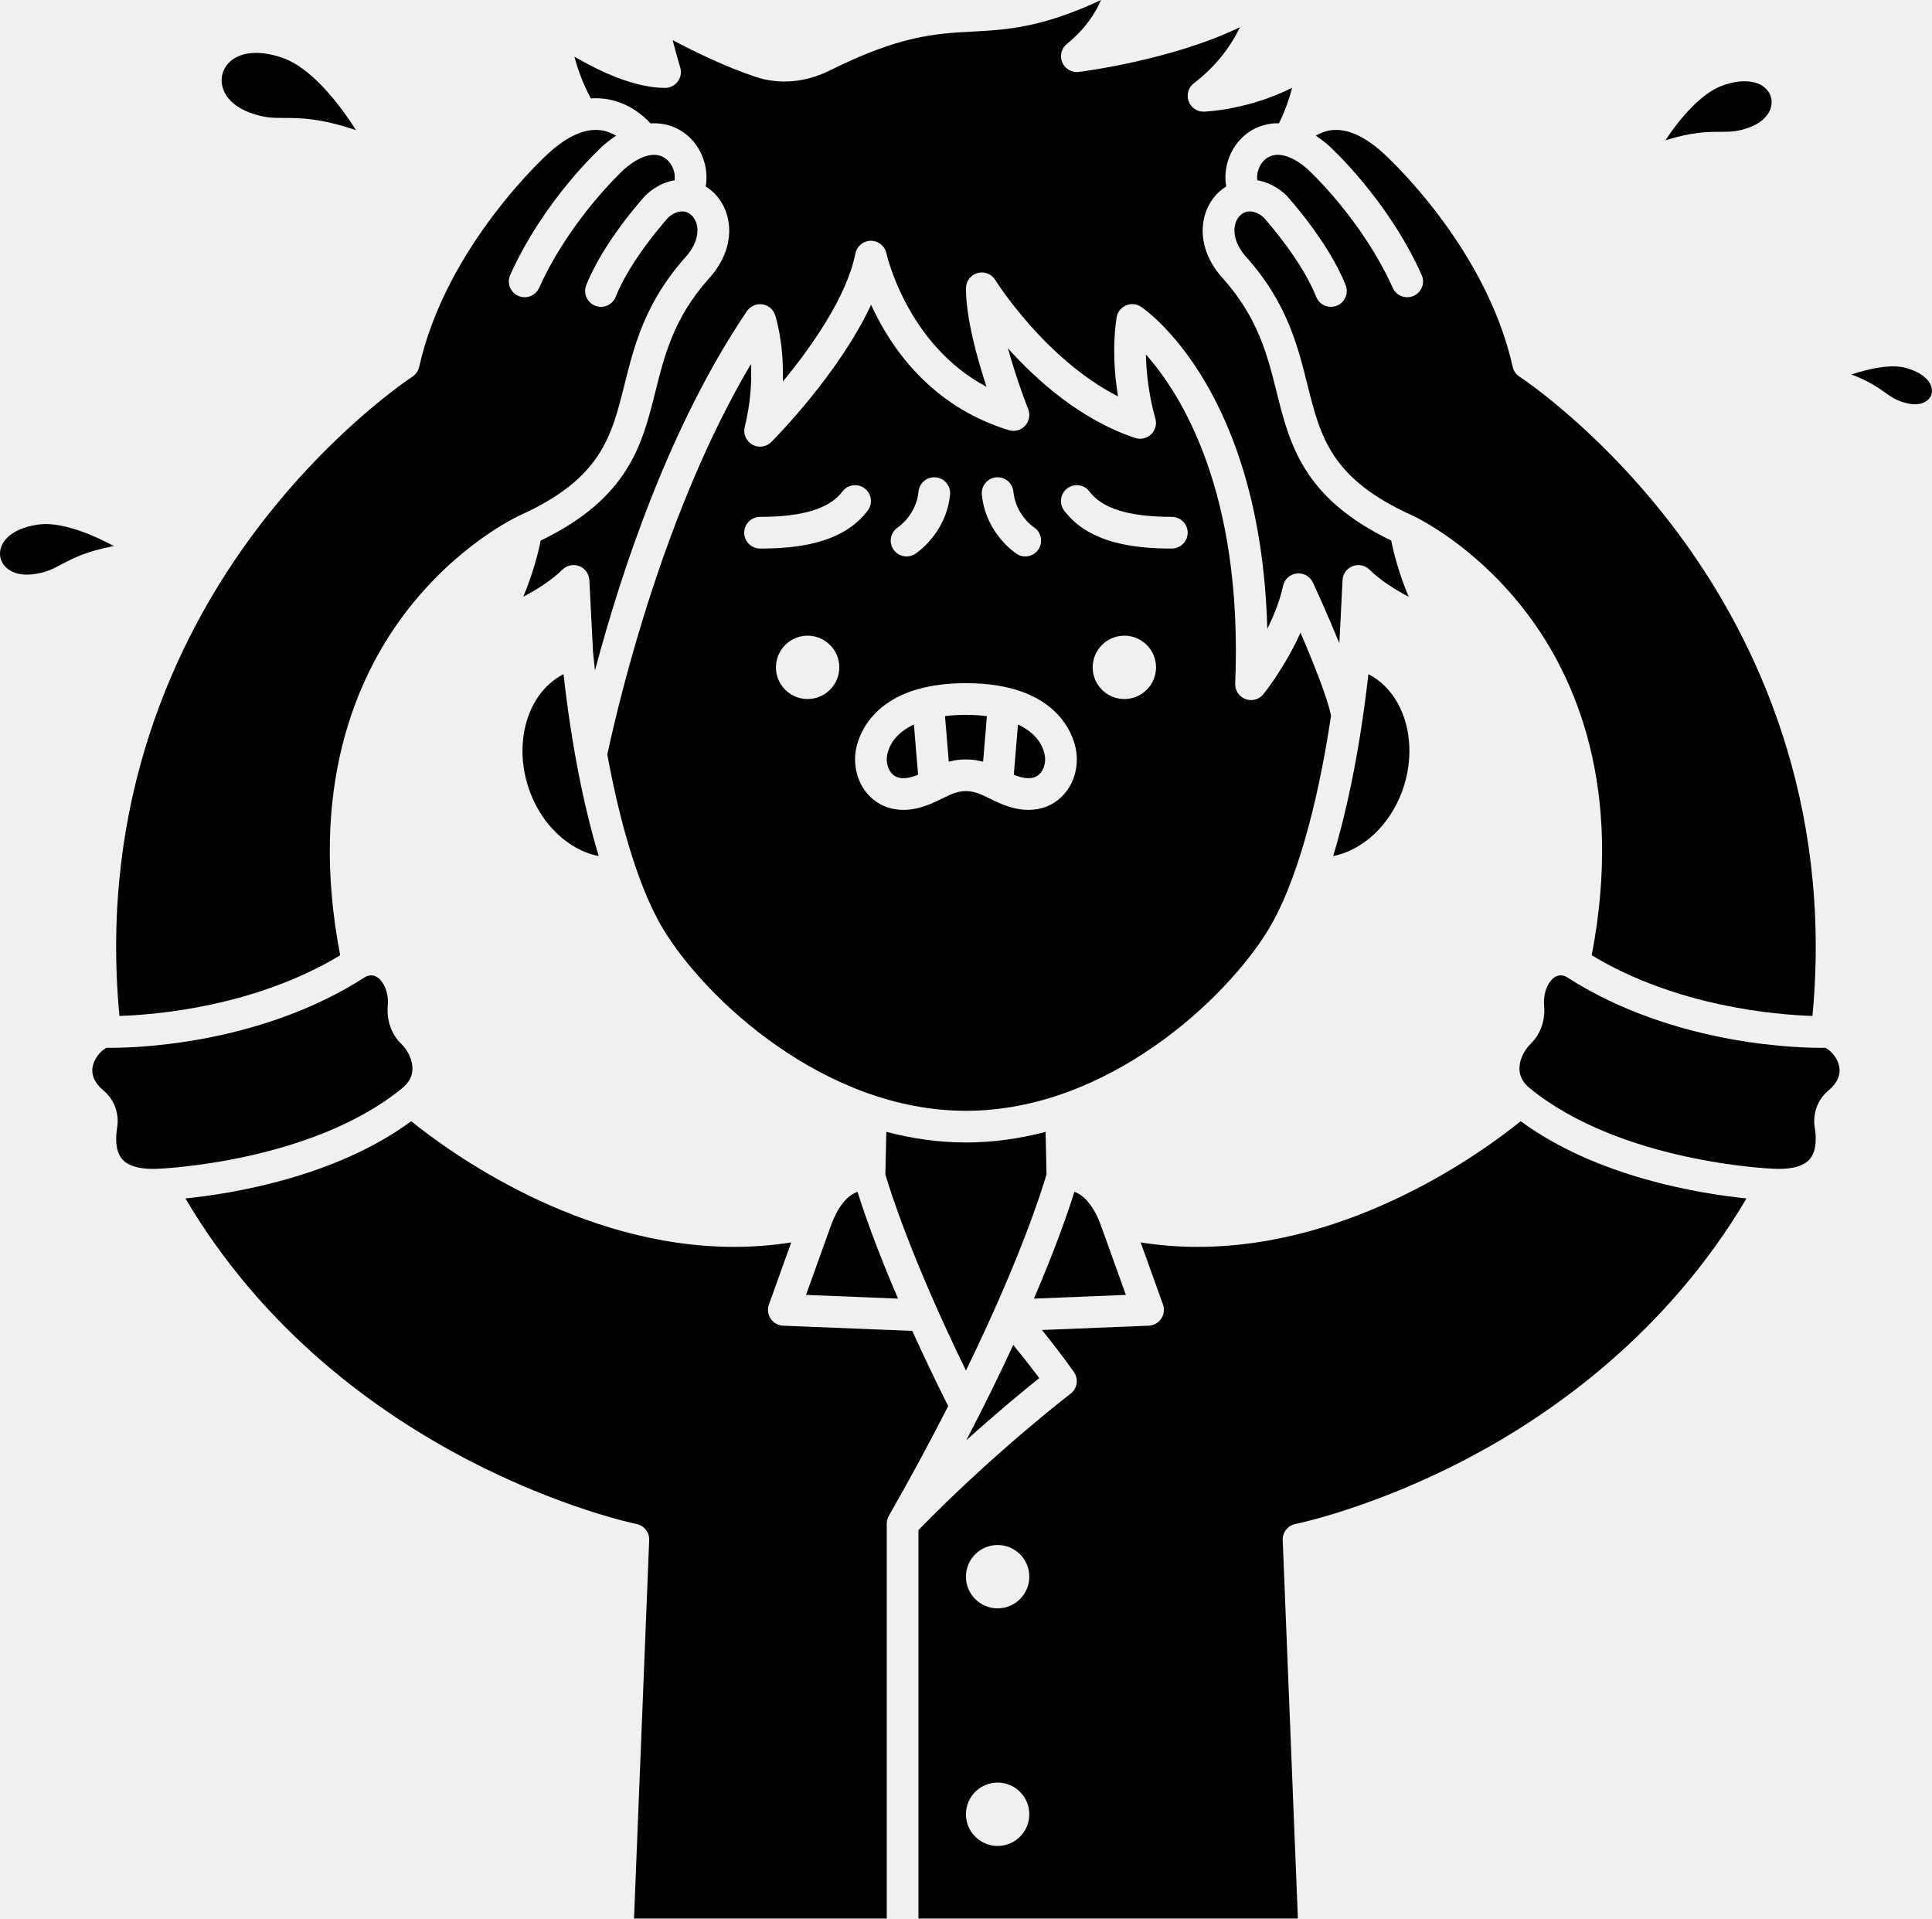
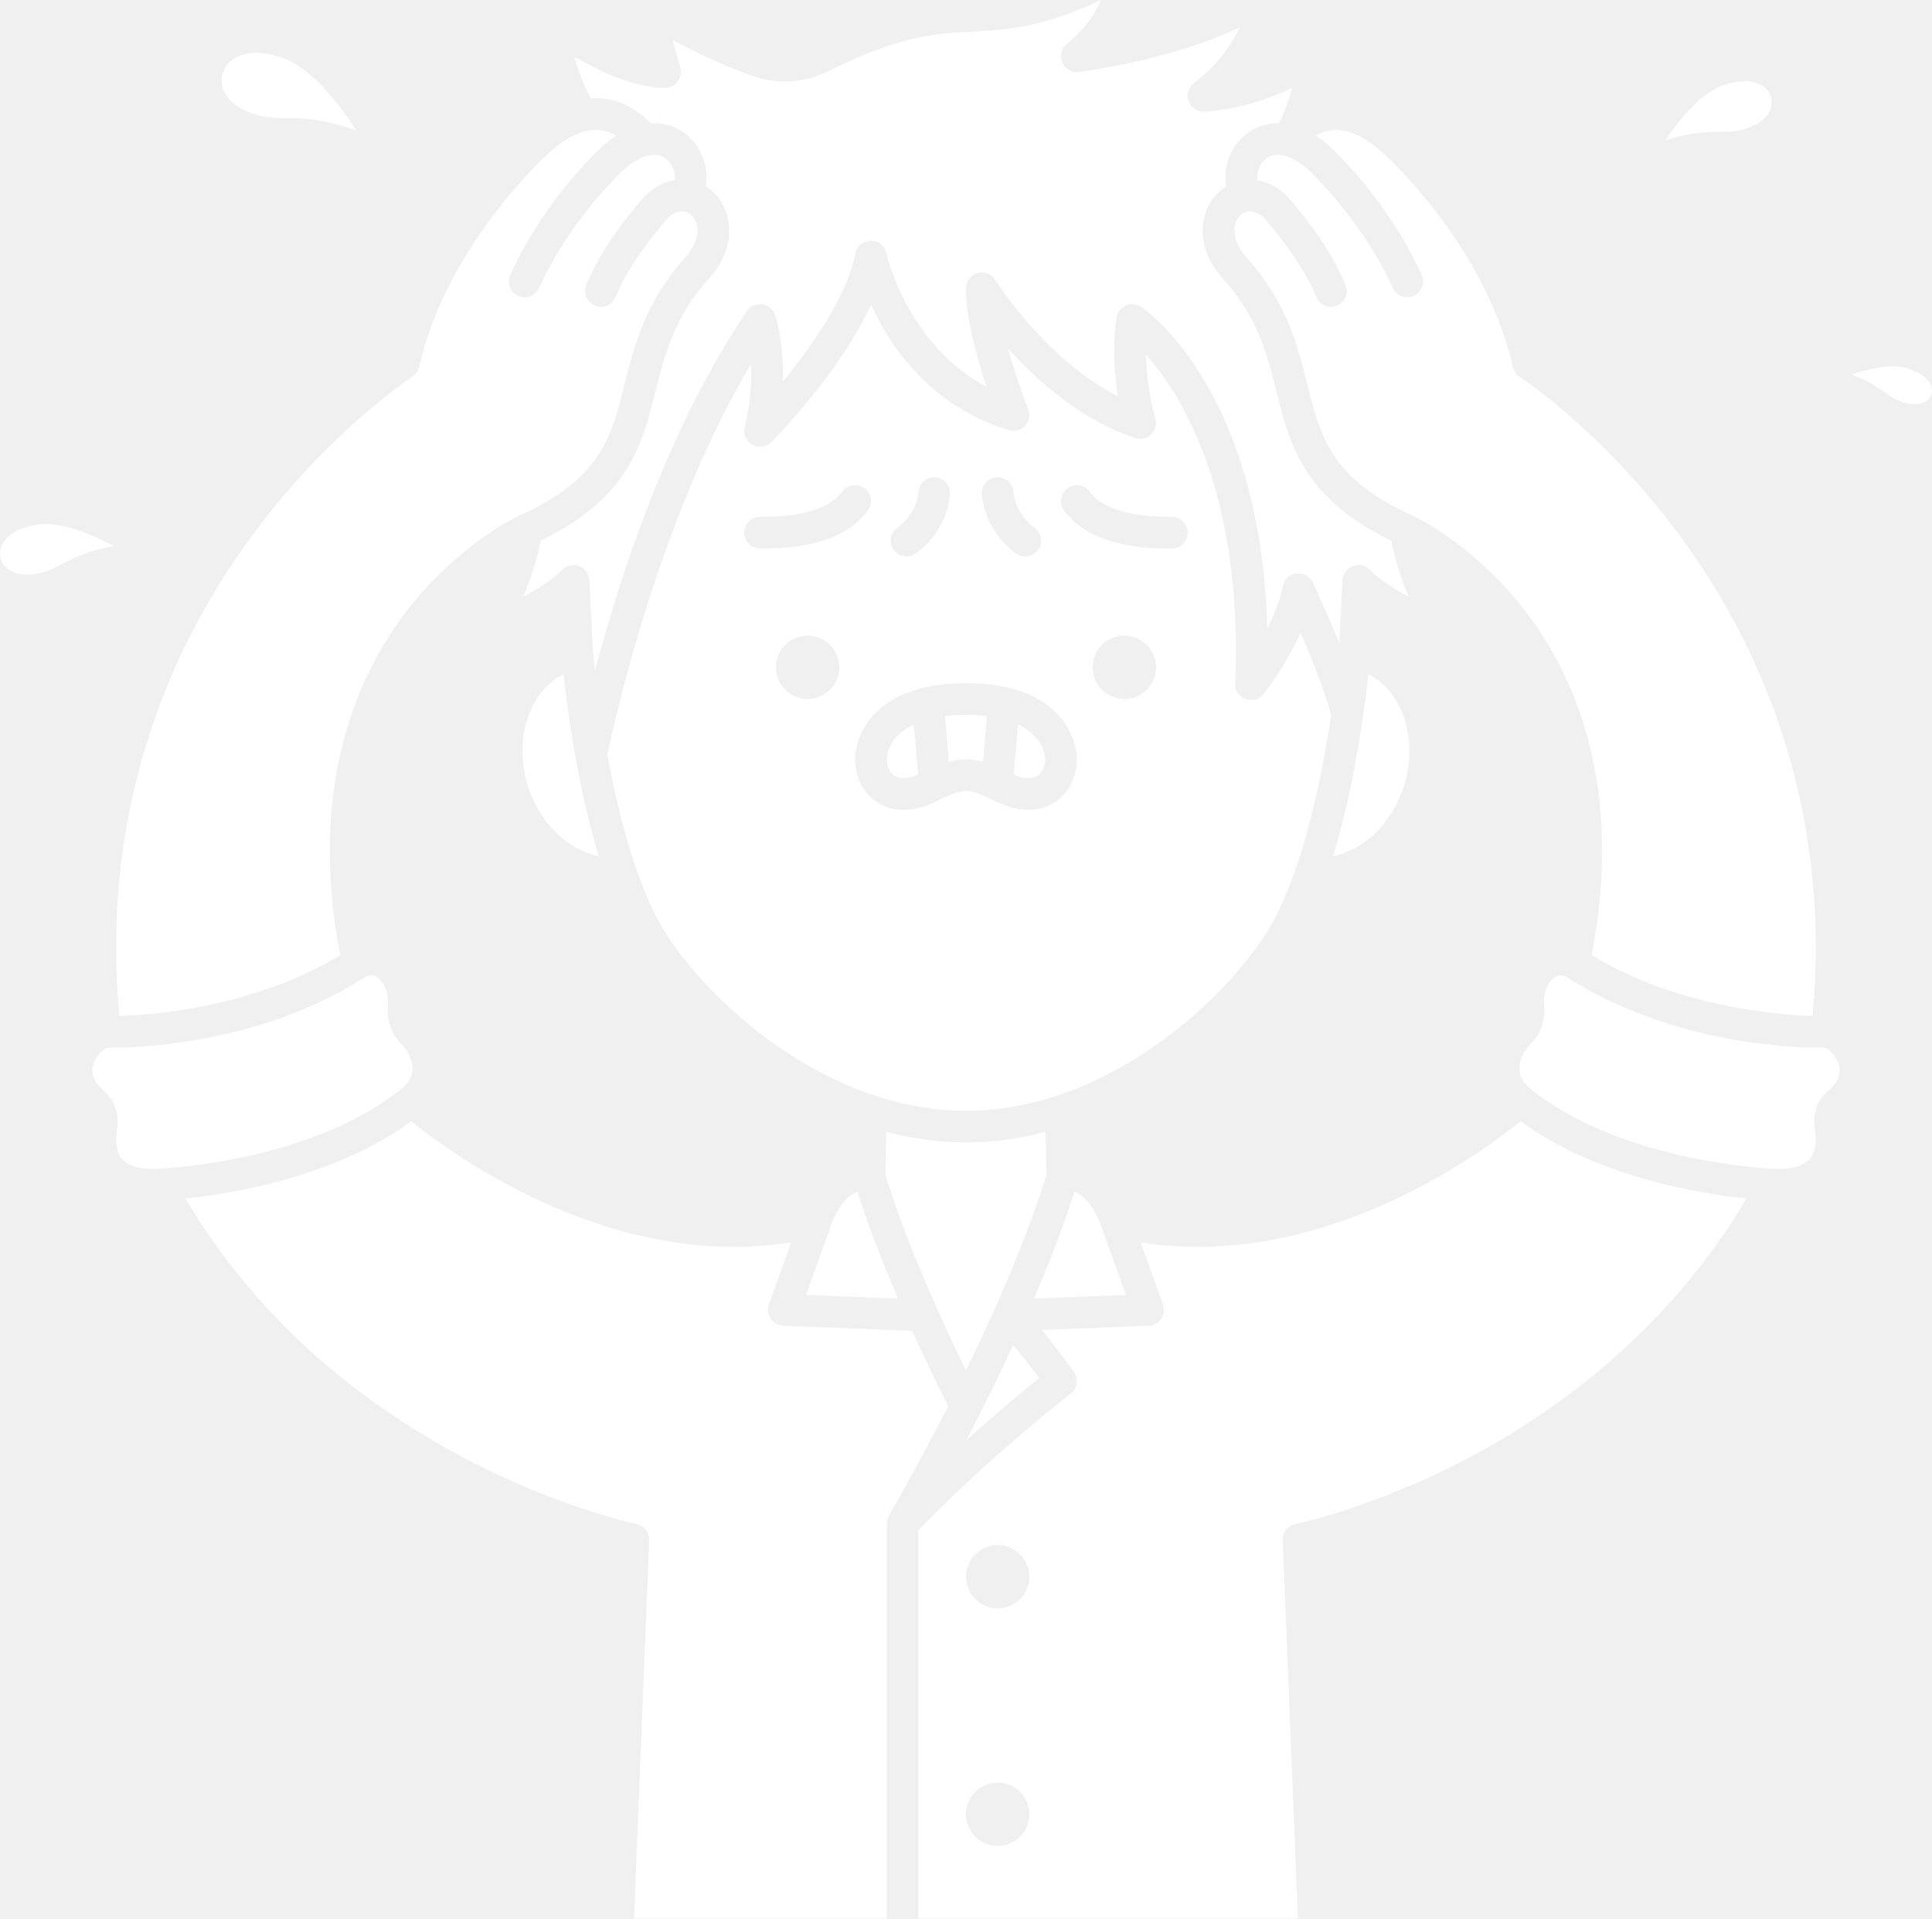
- <svg xmlns="http://www.w3.org/2000/svg" version="1.1" x="0px" y="0px" viewBox="0 0 487.967 484.535" style="enable-background:new 0 0 487.967 484.535;" xml:space="preserve">
+ <svg xmlns="http://www.w3.org/2000/svg" version="1.1" fill="#FFFFFF" x="0px" y="0px" viewBox="0 0 487.967 484.535" style="enable-background:new 0 0 487.967 484.535;" xml:space="preserve">
  <g>
    <path d="M11.512,132.351c-0.687,0-1.351,0.045-1.987,0.141c-7.166,1.073-9.924,4.787-9.479,7.991   c0.369,2.653,3.147,5.211,8.382,4.533c3.182-0.407,4.8-1.265,7.039-2.45c2.898-1.535,6.296-3.335,13.289-4.659   C23.413,135.021,16.8,132.351,11.512,132.351z" />
    <path d="M441.916,32.145c4.934-1.868,6.188-5.427,5.266-7.942c-0.766-2.09-2.984-3.679-6.517-3.679   c-1.603,0-3.476,0.327-5.606,1.082c-5.278,1.872-10.632,8.106-14.427,13.823c6.794-2.119,10.64-2.129,13.92-2.137   C437.086,33.285,438.916,33.281,441.916,32.145z" />
    <path d="M481.474,92.943c-3.642-1.036-9.054,0.028-13.863,1.637c4.313,1.608,6.569,3.198,8.529,4.578   c1.7,1.198,2.824,1.989,5.254,2.625c3.748,0.981,5.979-0.497,6.467-2.283C488.44,97.381,486.687,94.426,481.474,92.943z" />
    <path d="M62.963,28.397c3.651,1.382,5.858,1.388,8.914,1.396c4.099,0.01,8.958,0.021,18.042,3.09   c-4.57-7.239-11.529-15.778-18.399-18.215c-2.584-0.916-4.868-1.313-6.835-1.313c-4.496,0-7.336,2.078-8.331,4.792   C55.152,21.423,56.708,26.028,62.963,28.397z" />
    <path d="M229.841,196.332c0.705-0.161,1.377-0.397,2.043-0.667l-1.058-12.691c-3.71,1.74-6.084,4.352-6.746,7.676   c-0.357,1.794,0.169,3.744,1.309,4.853C226.411,196.495,227.909,196.775,229.841,196.332z" />
    <path d="M243.955,191.792c1.609,0,3.039,0.235,4.348,0.592l0.961-11.525c-1.659-0.208-3.426-0.324-5.309-0.324   c-1.871,0-3.627,0.115-5.277,0.321l0.96,11.52C240.937,192.023,242.357,191.792,243.955,191.792z" />
    <path d="M189.676,91.929c-21.662,36.514-32.963,83.172-36.289,98.615c3.475,18.943,8.39,34.561,14.014,43.935   c10.685,17.807,40.92,46.057,76.57,46.057c35.647,0,65.884-28.254,76.57-46.063c6.568-10.948,12.171-30.407,15.64-53.74   c-0.89-4.456-4.515-13.515-7.71-20.954c-3.88,8.658-9.089,15.176-9.386,15.544c-1.083,1.344-2.906,1.843-4.522,1.231   c-1.615-0.607-2.659-2.184-2.587-3.908c2-48.477-13.735-73.188-22.549-83.115c0.148,8.869,2.334,15.991,2.362,16.083   c0.448,1.433,0.056,2.998-1.016,4.05c-1.073,1.051-2.643,1.416-4.066,0.942c-13.679-4.56-24.764-14.427-32.129-22.64   c2.22,8.084,5.062,15.242,5.109,15.359c0.571,1.429,0.272,3.059-0.769,4.191c-1.04,1.133-2.639,1.567-4.11,1.121   c-19.832-6.036-29.959-21.074-34.8-31.67c-8.106,17.439-24.374,33.838-25.207,34.671c-1.271,1.272-3.234,1.539-4.799,0.652   c-1.564-0.886-2.346-2.706-1.91-4.45C189.614,101.745,189.881,96.26,189.676,91.929z M203.981,176.542c-4.418,0-8-3.582-8-8   c0-4.418,3.582-8,8-8s8,3.582,8,8C211.981,172.96,208.399,176.542,203.981,176.542z M283.981,176.542c-4.418,0-8-3.582-8-8   c0-4.418,3.582-8,8-8s8,3.582,8,8C291.981,172.96,288.399,176.542,283.981,176.542z M269.572,123.333   c1.769-1.322,4.275-0.963,5.6,0.806c3.221,4.304,10.025,6.396,20.799,6.396c2.209,0,4,1.791,4,4s-1.791,4-4,4   c-8.593,0-20.762-0.995-27.204-9.604C267.443,127.163,267.804,124.656,269.572,123.333z M251.577,120.555   c2.193-0.22,4.156,1.389,4.373,3.588c0.58,5.879,5.026,8.922,5.215,9.049c1.823,1.222,2.337,3.695,1.132,5.53   c-0.77,1.171-2.044,1.811-3.345,1.811c-0.736,0-1.481-0.205-2.148-0.634c-0.32-0.206-7.847-5.16-8.814-14.971   C247.772,122.729,249.378,120.771,251.577,120.555z M226.78,133.188c0.245-0.165,4.635-3.206,5.21-9.046   c0.216-2.197,2.174-3.802,4.373-3.588c2.198,0.217,3.805,2.175,3.588,4.373c-0.967,9.811-8.495,14.765-8.815,14.971   c-0.67,0.431-1.42,0.637-2.162,0.637c-1.315,0-2.602-0.646-3.367-1.834C224.417,136.852,224.943,134.391,226.78,133.188z    M243.955,172.535c22.693,0,26.979,12.67,27.752,16.553c0.893,4.482-0.479,9.139-3.579,12.152   c-2.233,2.171-5.125,3.295-8.358,3.295c-1.115,0-2.271-0.134-3.455-0.404c-2.499-0.572-4.526-1.565-6.314-2.442   c-2.163-1.06-3.871-1.896-6.046-1.896c-2.17,0-3.867,0.835-6.016,1.892c-1.785,0.878-3.808,1.874-6.313,2.447   c-4.614,1.055-8.809,0.028-11.813-2.891c-3.1-3.014-4.472-7.67-3.579-12.152C217.007,185.205,221.292,172.535,243.955,172.535z    M191.969,130.535c10.774,0,17.578-2.093,20.799-6.396c1.324-1.77,3.832-2.129,5.599-0.806c1.769,1.323,2.13,3.83,0.806,5.599   c-6.442,8.608-18.611,9.604-27.204,9.604c-2.209,0-4-1.791-4-4S189.76,130.535,191.969,130.535z" />
    <path d="M264.322,296.598l-0.235-10.748c-6.458,1.702-13.188,2.685-20.115,2.685c-6.927,0-13.656-0.983-20.115-2.685l-0.235,10.75   c1.094,3.75,6.504,21.142,20.348,49.533C257.856,317.646,263.235,300.329,264.322,296.598z" />
    <path d="M319.558,40.248c-1.522,1.296-2.26,3.418-2.01,5.283c2.313,0.369,4.729,1.459,7.064,3.53   c0.103,0.091,0.2,0.188,0.292,0.288c0.429,0.468,10.563,11.585,14.967,22.663c0.816,2.053-0.186,4.378-2.239,5.194   c-2.052,0.817-4.379-0.187-5.195-2.239c-3.597-9.046-12.092-18.718-13.289-20.056c-2.188-1.86-4.41-2.026-5.973-0.436   c-2.059,2.099-2.125,6.413,1.735,10.598c10.145,11.403,12.878,22.353,15.289,32.013c3.319,13.295,5.94,23.796,26.418,33.055   c0.655,0.297,16.05,7.422,29.316,25.11c11.921,15.894,24.217,43.626,16.091,86.01c21.551,13.01,46.669,15.032,55.749,15.32   c5.151-54.653-14.639-95.217-32.392-119.798c-19.761-27.361-41.365-41.498-41.581-41.638c-0.881-0.569-1.505-1.464-1.734-2.488   c-6.891-30.845-32.491-53.805-32.749-54.033c-4.755-4.294-9.125-6.218-13.028-5.746c-1.526,0.185-2.854,0.734-3.958,1.395   c1.032,0.671,2.081,1.455,3.145,2.376c0.665,0.599,14.98,13.639,23.592,32.776c0.907,2.015,0.009,4.383-2.006,5.289   c-0.533,0.24-1.091,0.354-1.639,0.354c-1.526,0-2.983-0.878-3.65-2.359c-7.9-17.555-21.461-29.944-21.597-30.067   C325.968,38.996,322.075,38.104,319.558,40.248z" />
    <path d="M132.532,195.33c0.302,1.517,0.728,3.039,1.283,4.548c2.193,5.965,6.122,10.769,10.754,13.654   c2.105,1.312,4.356,2.226,6.656,2.674c-3.869-12.797-6.935-28.502-8.899-45.942C134.341,174.327,130.415,184.71,132.532,195.33z" />
    <path d="M262.552,195.503c1.14-1.108,1.666-3.059,1.309-4.853c-0.661-3.321-3.036-5.932-6.747-7.672l-1.057,12.688   c0.666,0.269,1.339,0.505,2.043,0.666C260.034,196.774,261.532,196.496,262.552,195.503z" />
    <path d="M216.586,300.996c-1.867,0.649-4.647,2.687-6.822,8.823l-6.185,17.213l23.236,0.938   C221.068,314.58,217.975,305.457,216.586,300.996z" />
    <path d="M104.171,270.145c0.106-2.188-1.005-4.749-2.831-6.525c-2.478-2.409-3.717-5.91-3.399-9.605   c0.302-3.521-1.146-6.194-2.62-7.188c-0.913-0.615-1.862-0.661-2.974-0.142c-27.657,17.838-60.65,18.017-65.393,17.942   c-0.875,0.327-2.793,1.935-3.441,4.296c-0.639,2.325,0.276,4.539,2.719,6.581c2.652,2.217,3.935,5.793,3.348,9.333   c-0.339,2.044-0.615,5.8,1.35,7.993c1.999,2.233,6.051,2.504,9.093,2.338c0.459-0.017,38.446-1.565,61.427-20.237   C103.199,273.53,104.082,271.972,104.171,270.145z" />
    <path d="M230.411,336.121l-32.601-1.314c-1.273-0.052-2.445-0.706-3.157-1.763c-0.711-1.057-0.877-2.389-0.446-3.587l5.635-15.683   c-4.873,0.769-9.685,1.128-14.404,1.128c-39.344,0-72.306-24.229-81.574-31.736c-19.155,14.09-45.1,18.285-57.036,19.506   c39.449,66.752,113.16,82.063,113.92,82.214c1.932,0.383,3.298,2.115,3.219,4.084l-3.833,95.565h63.836v-99.718   c-0.001-0.715,0.188-1.431,0.568-2.065c5.713-10,10.661-19.221,14.947-27.635C236.015,348.191,233.004,341.848,230.411,336.121z" />
    <path d="M302.504,314.901c-4.721,0-9.532-0.359-14.405-1.127l5.636,15.683c0.431,1.198,0.265,2.53-0.446,3.587   c-0.712,1.057-1.884,1.711-3.157,1.763l-26.968,1.088c2.451,3.031,5.409,6.823,8.077,10.611c1.238,1.758,0.865,4.18-0.844,5.484   c-0.194,0.147-19.255,14.752-38.426,34.439v98.105h95.836l-3.833-95.565c-0.079-1.969,1.288-3.702,3.221-4.084   c0.193-0.039,19.875-4.05,44.057-16.867c21.089-11.178,49.827-31.455,69.86-65.345c-11.882-1.215-37.845-5.405-57.033-19.509   C374.812,290.67,341.847,314.901,302.504,314.901z M251.971,466.197c-4.418,0-8-3.582-8-8c0-4.418,3.582-8,8-8c4.418,0,8,3.582,8,8   C259.971,462.615,256.389,466.197,251.971,466.197z M251.971,406.197c-4.418,0-8-3.582-8-8c0-4.418,3.582-8,8-8   c4.418,0,8,3.582,8,8C259.971,402.615,256.389,406.197,251.971,406.197z" />
    <path d="M460.988,264.627c-4.747,0.085-37.735-0.104-65.393-17.942c-1.111-0.519-2.061-0.473-2.974,0.142   c-1.474,0.993-2.922,3.666-2.62,7.188c0.317,3.694-0.921,7.195-3.399,9.604c-1.826,1.776-2.937,4.338-2.831,6.525   c0.089,1.827,0.971,3.386,2.698,4.767c23.054,18.73,60.991,20.24,61.372,20.253c3.124,0.173,7.174-0.103,9.173-2.334   c1.964-2.193,1.689-5.949,1.35-7.993c-0.587-3.54,0.696-7.116,3.348-9.333c2.443-2.042,3.358-4.256,2.719-6.581   C463.781,266.562,461.863,264.954,460.988,264.627z" />
    <path d="M85.916,241.262c-8.126-42.384,4.17-70.116,16.091-86.01c13.266-17.688,28.661-24.813,29.31-25.108   c20.484-9.261,23.105-19.762,26.424-33.057c2.411-9.66,5.145-20.609,15.241-31.959c3.908-4.238,3.843-8.553,1.784-10.651   c-1.563-1.593-3.784-1.425-5.973,0.436c-1.197,1.337-9.692,11.01-13.289,20.056c-0.816,2.054-3.142,3.058-5.195,2.239   c-2.053-0.816-3.055-3.142-2.239-5.194c4.404-11.078,14.538-22.195,14.967-22.663c0.092-0.101,0.19-0.197,0.292-0.288   c2.334-2.072,4.751-3.163,7.064-3.531c0.249-1.865-0.489-3.986-2.01-5.282c-2.517-2.145-6.41-1.253-10.681,2.448   c-0.074,0.068-13.635,12.458-21.535,30.013c-0.667,1.481-2.124,2.359-3.65,2.359c-0.549,0-1.106-0.113-1.639-0.354   c-2.015-0.906-2.913-3.274-2.006-5.289c8.612-19.138,22.927-32.178,23.532-32.724c1.086-0.941,2.156-1.743,3.208-2.425   c-1.105-0.663-2.433-1.213-3.962-1.399c-3.903-0.469-8.273,1.452-13,5.721c-0.285,0.253-25.904,23.294-32.777,54.059   c-0.229,1.026-0.854,1.921-1.737,2.49c-0.213,0.138-21.817,14.274-41.579,41.636c-17.753,24.581-37.543,65.145-32.392,119.797   C39.244,256.292,64.363,254.272,85.916,241.262z" />
    <path d="M255.921,339.673c-3.315,7.167-7.241,15.204-11.868,24.071c7.986-7.207,14.72-12.736,18.424-15.7   C260.189,344.965,257.83,342.006,255.921,339.673z" />
    <path d="M278.2,309.88c0-0.001-0.001-0.002-0.001-0.004l-0.014-0.04c-2.178-6.146-4.959-8.187-6.826-8.839   c-1.389,4.472-4.478,13.598-10.215,26.972l23.22-0.937L278.2,309.88z" />
    <path d="M355.958,188.594c-0.3-8.044-4.068-15.138-10.34-18.331c-1.964,17.438-5.03,33.14-8.898,45.936   c7.357-1.432,14.217-7.652,17.407-16.328C355.514,196.101,356.094,192.25,355.958,188.594z" />
    <path d="M152.755,24.955c5.612,0.726,9.51,4.001,11.561,6.211c3.768-0.241,6.968,1.045,9.255,2.992   c3.782,3.222,5.472,8.31,4.671,12.949c0.825,0.506,1.58,1.1,2.235,1.767c4.707,4.799,5.681,13.768-1.565,21.624   c-8.74,9.826-11.113,19.333-13.408,28.526c-3.288,13.171-6.69,26.776-28.943,37.497c-0.547,2.778-1.791,7.906-4.399,14.19   c3.439-1.813,7.135-4.14,9.892-6.852c1.123-1.104,2.79-1.448,4.257-0.876c1.468,0.572,2.463,1.952,2.543,3.524l0.919,18.109   c0.157,1.584,0.326,3.153,0.502,4.713c6.711-25.237,18.907-62.017,38.386-90.765c0.034-0.05,0.078-0.088,0.114-0.136   c0.05-0.067,0.107-0.129,0.162-0.193c0.117-0.138,0.236-0.272,0.368-0.391c0.053-0.048,0.112-0.089,0.168-0.135   c0.149-0.12,0.3-0.234,0.463-0.33c0.058-0.034,0.12-0.062,0.18-0.093c0.176-0.092,0.353-0.176,0.539-0.24   c0.024-0.008,0.043-0.022,0.067-0.03c0.047-0.016,0.095-0.018,0.142-0.031c0.183-0.053,0.366-0.096,0.554-0.123   c0.084-0.012,0.166-0.017,0.25-0.024c0.172-0.013,0.343-0.019,0.517-0.01c0.093,0.005,0.184,0.016,0.275,0.027   c0.161,0.02,0.319,0.046,0.477,0.085c0.1,0.025,0.197,0.057,0.295,0.09c0.141,0.047,0.28,0.097,0.417,0.161   c0.115,0.053,0.223,0.116,0.333,0.18c0.077,0.045,0.159,0.076,0.234,0.126c0.036,0.024,0.062,0.056,0.097,0.081   c0.113,0.082,0.217,0.175,0.321,0.268c0.092,0.083,0.186,0.162,0.269,0.252c0.089,0.096,0.166,0.202,0.245,0.307   c0.079,0.105,0.161,0.208,0.229,0.319c0.062,0.102,0.112,0.212,0.166,0.32c0.064,0.13,0.128,0.259,0.177,0.395   c0.013,0.036,0.035,0.068,0.047,0.105c0.127,0.381,2.261,6.956,1.955,16.821c7.009-8.502,16.108-21.243,18.328-32.341   c0.373-1.863,2.003-3.206,3.903-3.216c0.006,0,0.013,0,0.02,0c1.891,0,3.525,1.325,3.914,3.178   c0.054,0.249,5.161,23.015,25.281,33.709c-2.356-7.155-5.196-17.341-5.196-24.887c0-1.79,1.188-3.361,2.911-3.849   c1.722-0.489,3.558,0.229,4.496,1.752c0.135,0.22,12.462,19.917,31,29.403c-0.856-5.206-1.479-12.419-0.363-19.897   c0.202-1.355,1.084-2.513,2.337-3.067c1.255-0.553,2.704-0.429,3.843,0.334c1.32,0.883,30.25,20.966,31.885,81.309   c1.655-3.303,3.167-7.04,3.98-10.825c0.361-1.682,1.758-2.943,3.467-3.135c1.709-0.186,3.35,0.733,4.073,2.294   c0.604,1.304,3.694,8.019,6.68,15.323l0.809-15.943c0.08-1.572,1.075-2.952,2.543-3.524c1.467-0.573,3.134-0.229,4.257,0.876   c2.766,2.721,6.459,5.047,9.895,6.858c-2.609-6.286-3.854-11.417-4.401-14.196c-22.252-10.716-25.655-24.324-28.943-37.497   c-2.295-9.193-4.668-18.7-13.457-28.58c-7.198-7.803-6.224-16.771-1.517-21.57c0.655-0.667,1.41-1.26,2.235-1.766   c-0.801-4.639,0.888-9.728,4.671-12.949c2.167-1.846,5.156-3.099,8.663-3.026c1.598-3.249,2.648-6.343,3.325-8.976   c-10.983,5.56-21.691,6.019-22.244,6.038c-1.718,0.088-3.32-1.007-3.909-2.646s-0.049-3.47,1.333-4.527   c6.043-4.627,9.578-9.838,11.636-14.147c-17.079,8.256-39.58,11.151-40.708,11.292c-1.774,0.233-3.48-0.761-4.179-2.407   c-0.698-1.646-0.219-3.556,1.174-4.677c4.587-3.693,7.172-7.723,8.629-11.082c-15.033,7.038-23.901,7.515-32.515,7.978   c-9.383,0.505-18.246,0.981-35.969,9.809c-6.121,3.048-12.773,3.63-18.732,1.635c-7.667-2.565-15.418-6.334-20.979-9.288   c1.018,3.961,1.89,6.86,1.904,6.908c0.365,1.212,0.136,2.525-0.619,3.541c-0.754,1.017-1.945,1.615-3.211,1.615   c-7.784,0-16.732-4.281-22.899-7.895c1.147,4.459,2.941,8.283,4.14,10.548C150.399,24.769,151.58,24.803,152.755,24.955z" />
  </g>
</svg>
